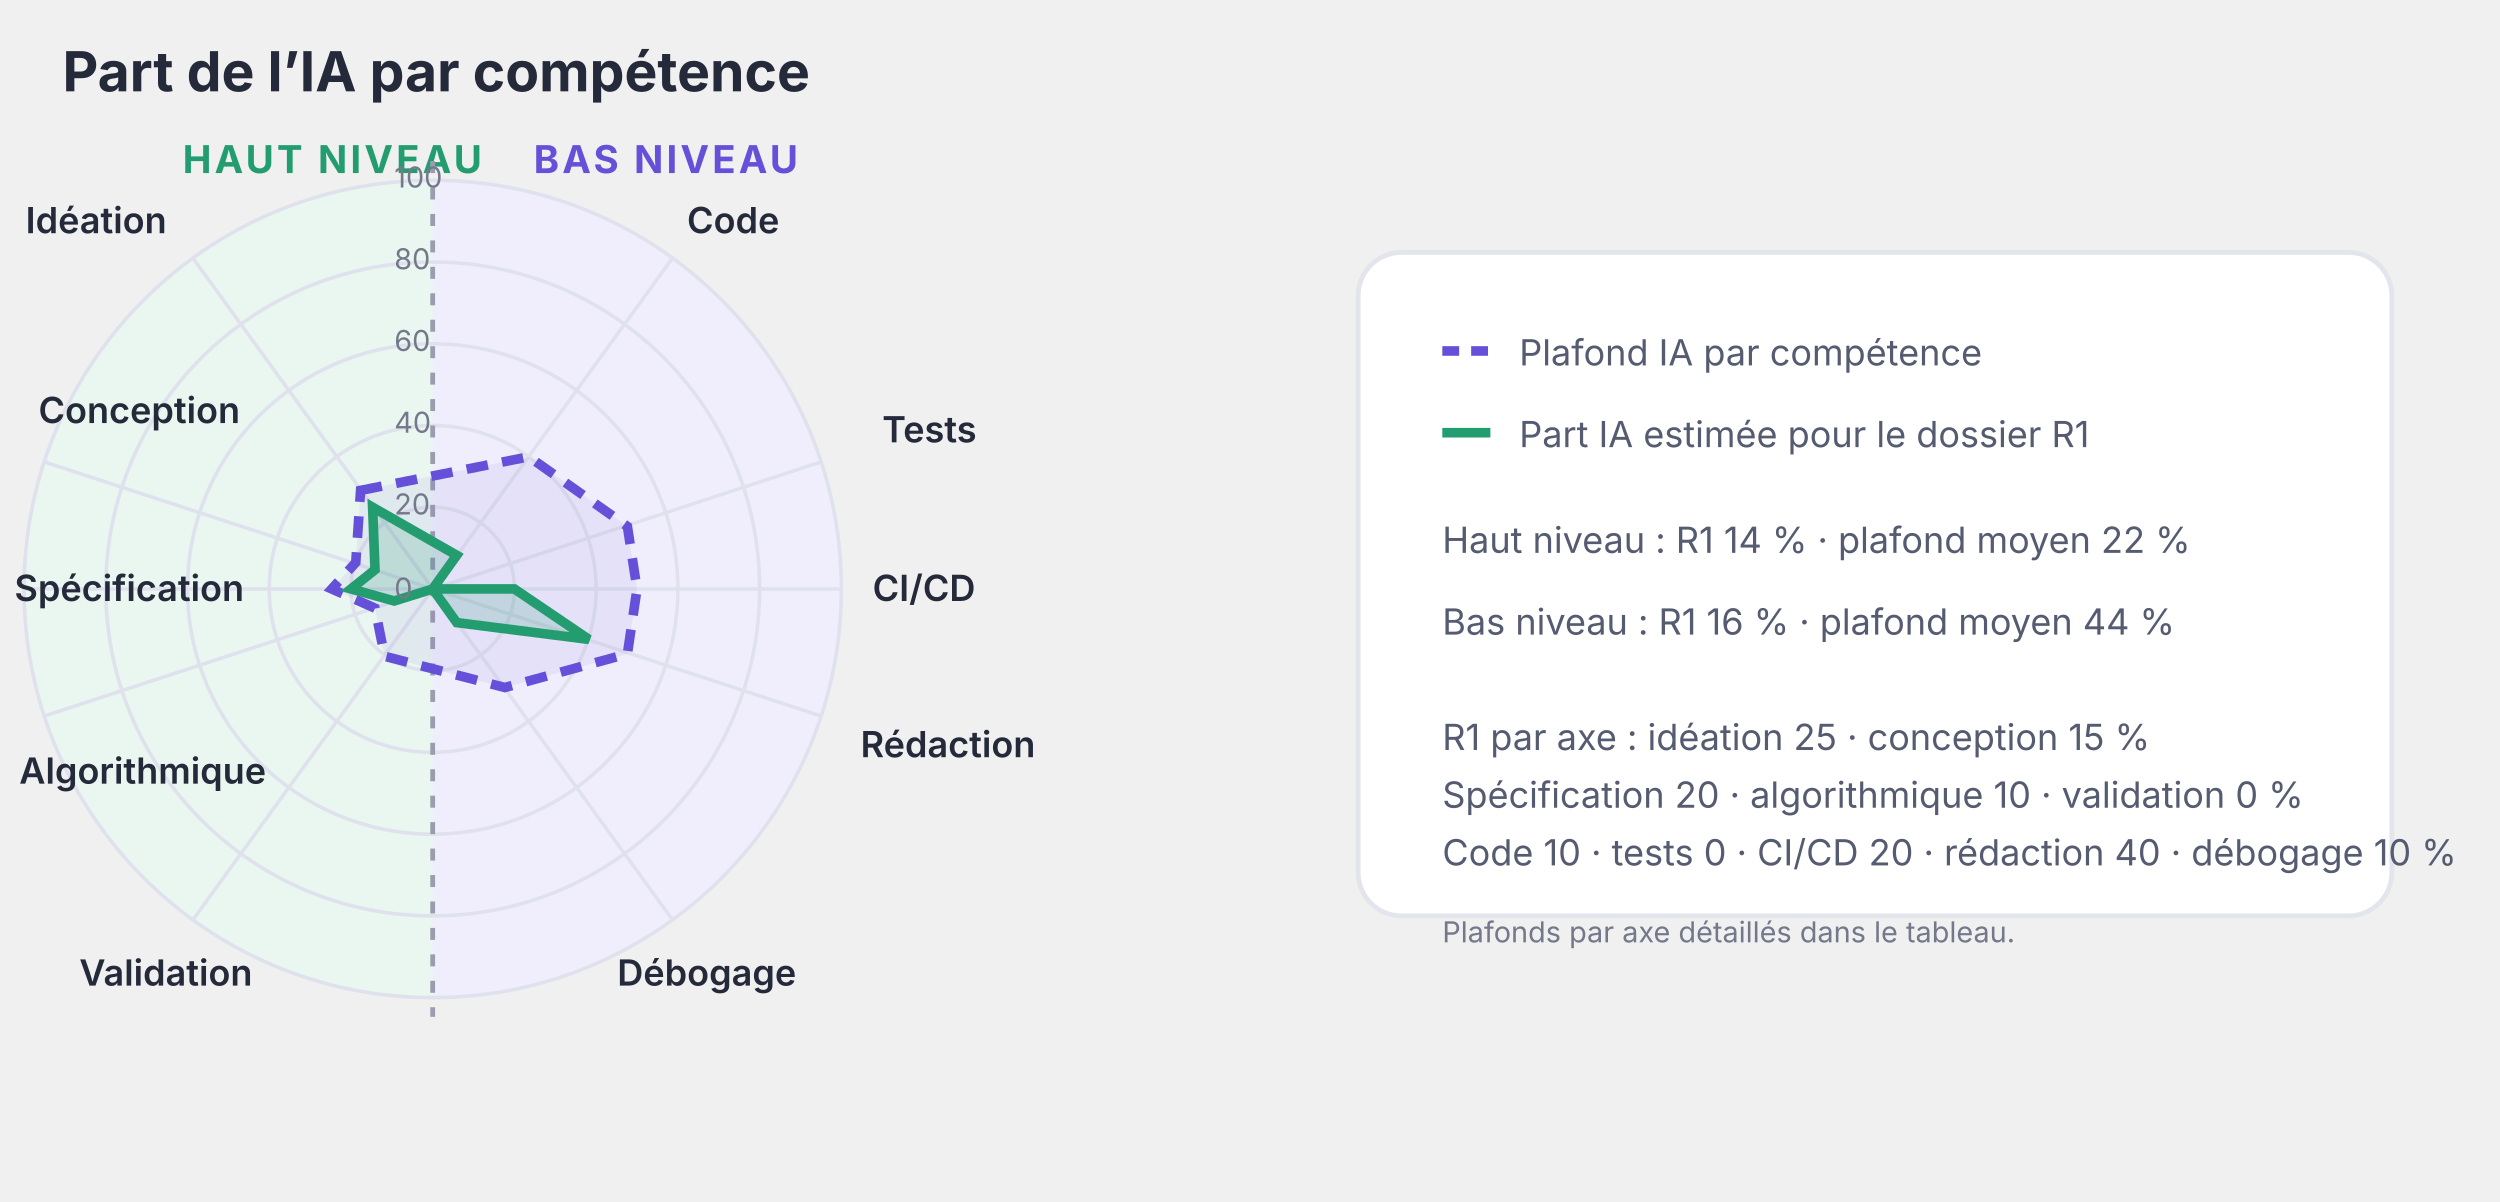
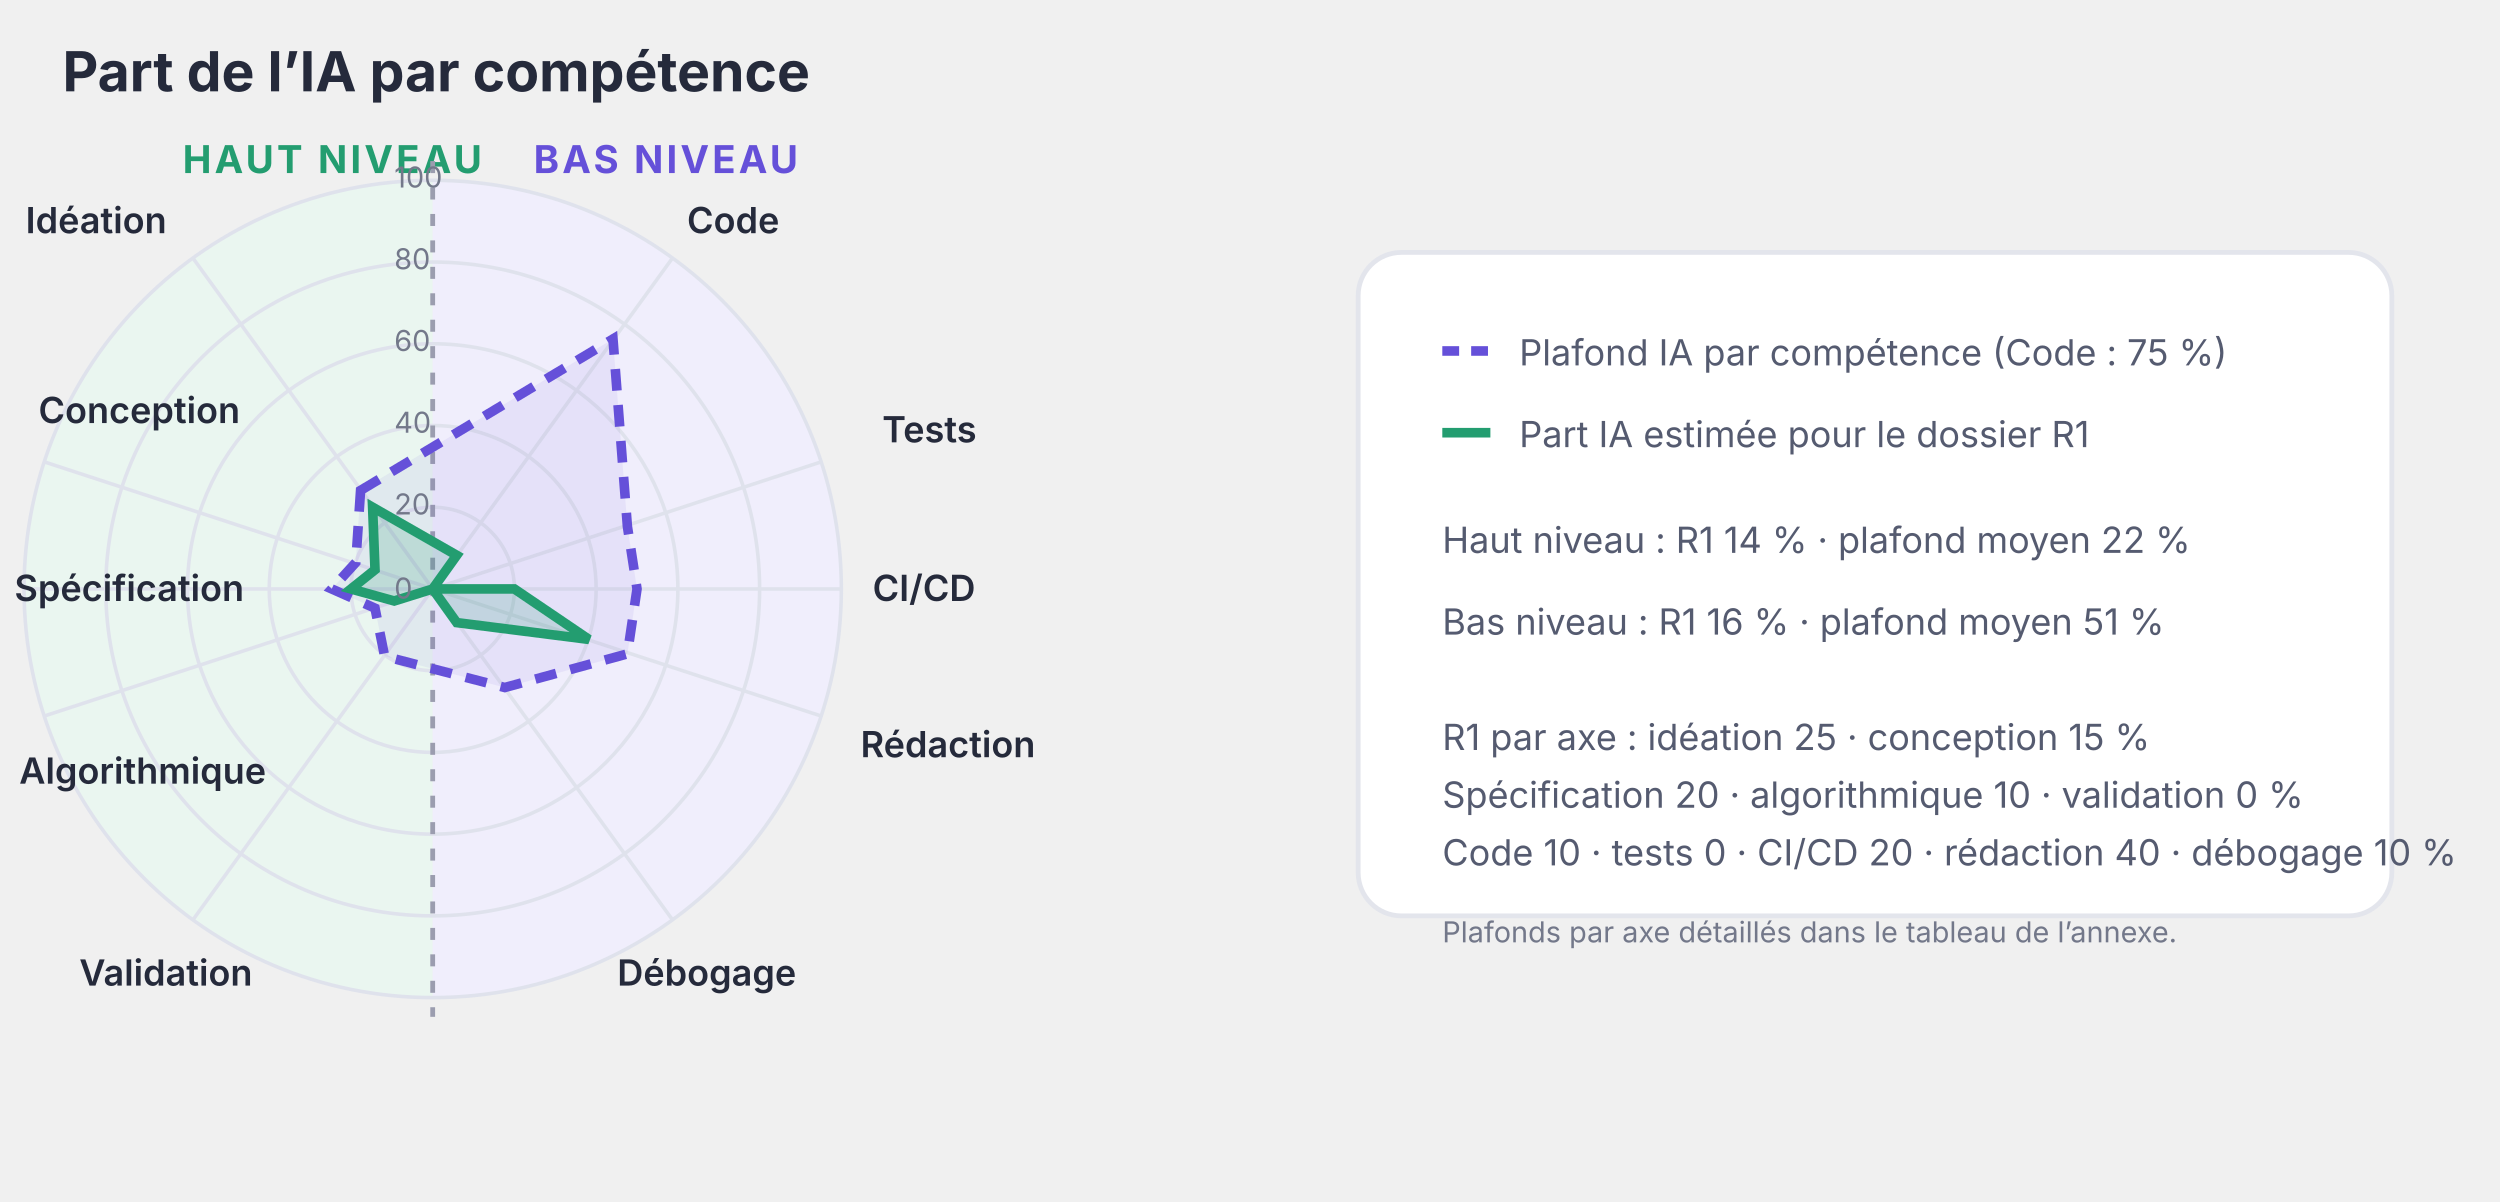
<svg xmlns="http://www.w3.org/2000/svg" width="180mm" height="86.54mm" viewBox="0 0 1040 500" role="img" aria-labelledby="title desc">
  <style>
    text { font-family: Inter, "Helvetica Neue", Arial, sans-serif; fill: #252a3b; }
    .title { font-size: 23px; font-weight: 700; }
    .section { font-size: 16px; font-weight: 700; letter-spacing: 1.3px; }
    .label { font-size: 15px; font-weight: 600; }
    .detail { font-size: 15px; fill: #555b70; }
    .tick { font-size: 12px; fill: #73788a; }
    .ring { fill: none; stroke: #dfe2ec; stroke-width: 1.5; }
    .axis { stroke: #dfe2ec; stroke-width: 1.5; }
    .split { stroke: #9b9daf; stroke-width: 2; stroke-dasharray: 5 6; }
    .high { fill: #239d70; }
    .low { fill: #6550d9; }
    .goal { fill: #6550d9; fill-opacity: .08; stroke: #6550d9; stroke-width: 4; stroke-dasharray: 9 6; }
    .actual { fill: #239d70; fill-opacity: .18; stroke: #239d70; stroke-width: 4; }
  </style>
  <text x="26" y="38" class="title">Part de l’IA par compétence</text>
  <path d="M180 75 A170 170 0 0 0 180 415 Z" fill="#eaf6f0" />
  <path d="M180 75 A170 170 0 0 1 180 415 Z" fill="#f0eefc" />
  <text x="76" y="72" class="section high">HAUT NIVEAU</text>
  <text x="222" y="72" class="section low">BAS NIVEAU</text>
  <circle cx="180" cy="245" r="34" class="ring" />
  <circle cx="180" cy="245" r="68" class="ring" />
  <circle cx="180" cy="245" r="102" class="ring" />
  <circle cx="180" cy="245" r="136" class="ring" />
  <circle cx="180" cy="245" r="170" class="ring" />
  <line x1="180" y1="245" x2="80" y2="107" class="axis" />
  <line x1="180" y1="245" x2="280" y2="107" class="axis" />
  <line x1="180" y1="245" x2="342" y2="192" class="axis" />
  <line x1="180" y1="245" x2="350" y2="245" class="axis" />
  <line x1="180" y1="245" x2="342" y2="298" class="axis" />
  <line x1="180" y1="245" x2="280" y2="383" class="axis" />
  <line x1="180" y1="245" x2="80" y2="383" class="axis" />
  <line x1="180" y1="245" x2="18" y2="298" class="axis" />
  <line x1="180" y1="245" x2="10" y2="245" class="axis" />
  <line x1="180" y1="245" x2="18" y2="192" class="axis" />
  <line x1="180" y1="67" x2="180" y2="423" class="split" />
-   <polygon points="150,204 220,190 261,219 265,245 261,272 210,286 160,273 156,253 138,245 148,234" class="goal" />
+   <polygon points="150,204 255,141 261,219 265,245 261,272 210,286 160,273 156,253 138,245 148,234" class="goal" />
  <polygon points="155,211 190,231 180,245 214,245 245,266 190,259 180,245 164,250 146,245 156,237" class="actual" />
  <text x="164" y="78" class="tick">100</text>
  <text x="164" y="112" class="tick">80</text>
  <text x="164" y="146" class="tick">60</text>
  <text x="164" y="180" class="tick">40</text>
  <text x="164" y="214" class="tick">20</text>
  <text x="164" y="249" class="tick">0</text>
  <text x="40" y="97" text-anchor="middle" class="label">Idéation</text>
  <text x="305" y="97" text-anchor="middle" class="label">Code</text>
  <text x="367" y="184" class="label">Tests</text>
  <text x="363" y="250" class="label">CI/CD</text>
  <text x="358" y="315" class="label">Rédaction</text>
  <text x="294" y="410" text-anchor="middle" class="label">Débogage</text>
  <text x="69" y="410" text-anchor="middle" class="label">Validation</text>
  <text x="8" y="326" class="label">Algorithmique</text>
  <text x="6" y="250" class="label">Spécification</text>
  <text x="16" y="176" class="label">Conception</text>
  <rect x="565" y="105" width="430" height="276" rx="18" fill="#ffffff" stroke="#e3e5ec" stroke-width="2" />
  <line x1="600" y1="146" x2="620" y2="146" stroke="#6550d9" stroke-width="4" stroke-dasharray="7 5" />
-   <text x="632" y="152" class="detail">Plafond IA par compétence</text>
+   <text x="632" y="152" class="detail">Plafond IA par compétence (Code : 75 %)</text>
  <line x1="600" y1="180" x2="620" y2="180" stroke="#239d70" stroke-width="4" />
  <text x="632" y="186" class="detail">Part IA estimée pour le dossier R1</text>
  <text x="600" y="230" class="detail">Haut niveau : R1 14 % · plafond moyen 22 %</text>
-   <text x="600" y="264" class="detail">Bas niveau : R1 16 % · plafond moyen 44 %</text>
+   <text x="600" y="264" class="detail">Bas niveau : R1 16 % · plafond moyen 51 %</text>
  <text x="600" y="312" class="detail">R1 par axe : idéation 25 · conception 15 %</text>
  <text x="600" y="336" class="detail">Spécification 20 · algorithmique 10 · validation 0 %</text>
  <text x="600" y="360" class="detail">Code 10 · tests 0 · CI/CD 20 · rédaction 40 · débogage 10 %</text>
-   <text x="600" y="392" class="tick">Plafonds par axe détaillés dans le tableau.</text>
+   <text x="600" y="392" class="tick">Plafonds par axe détaillés dans le tableau de l’annexe.</text>
</svg>
